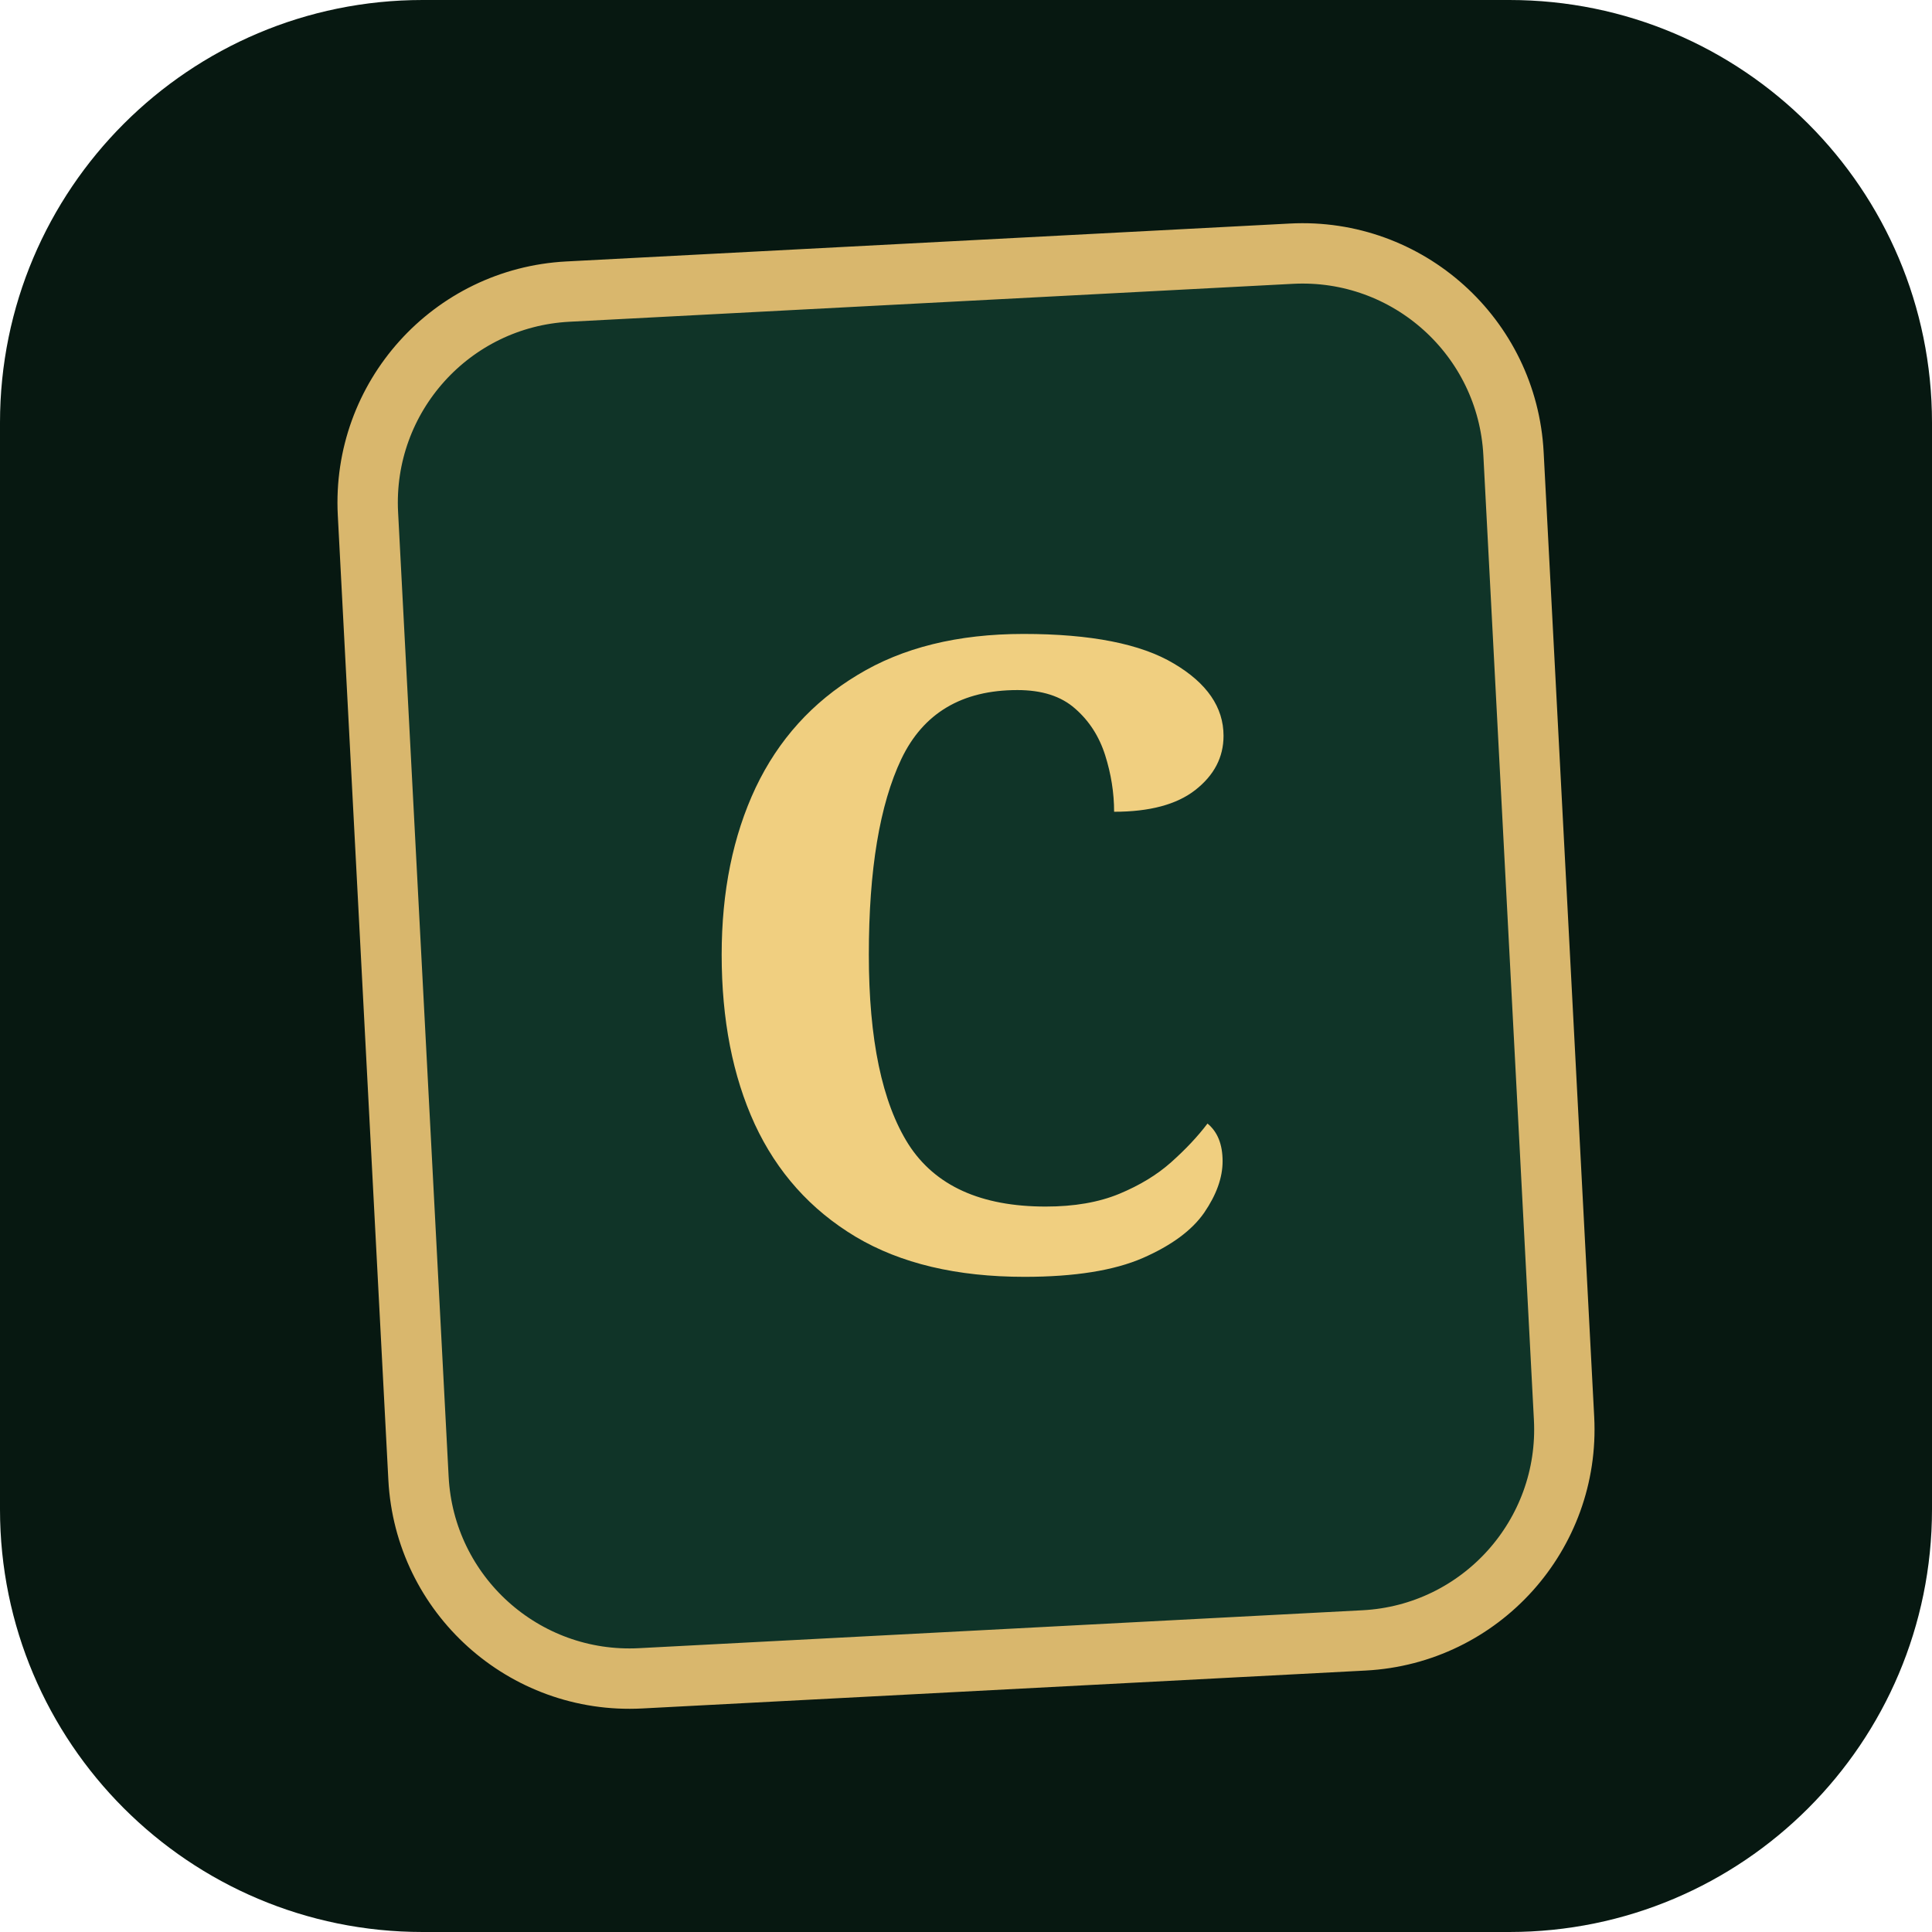
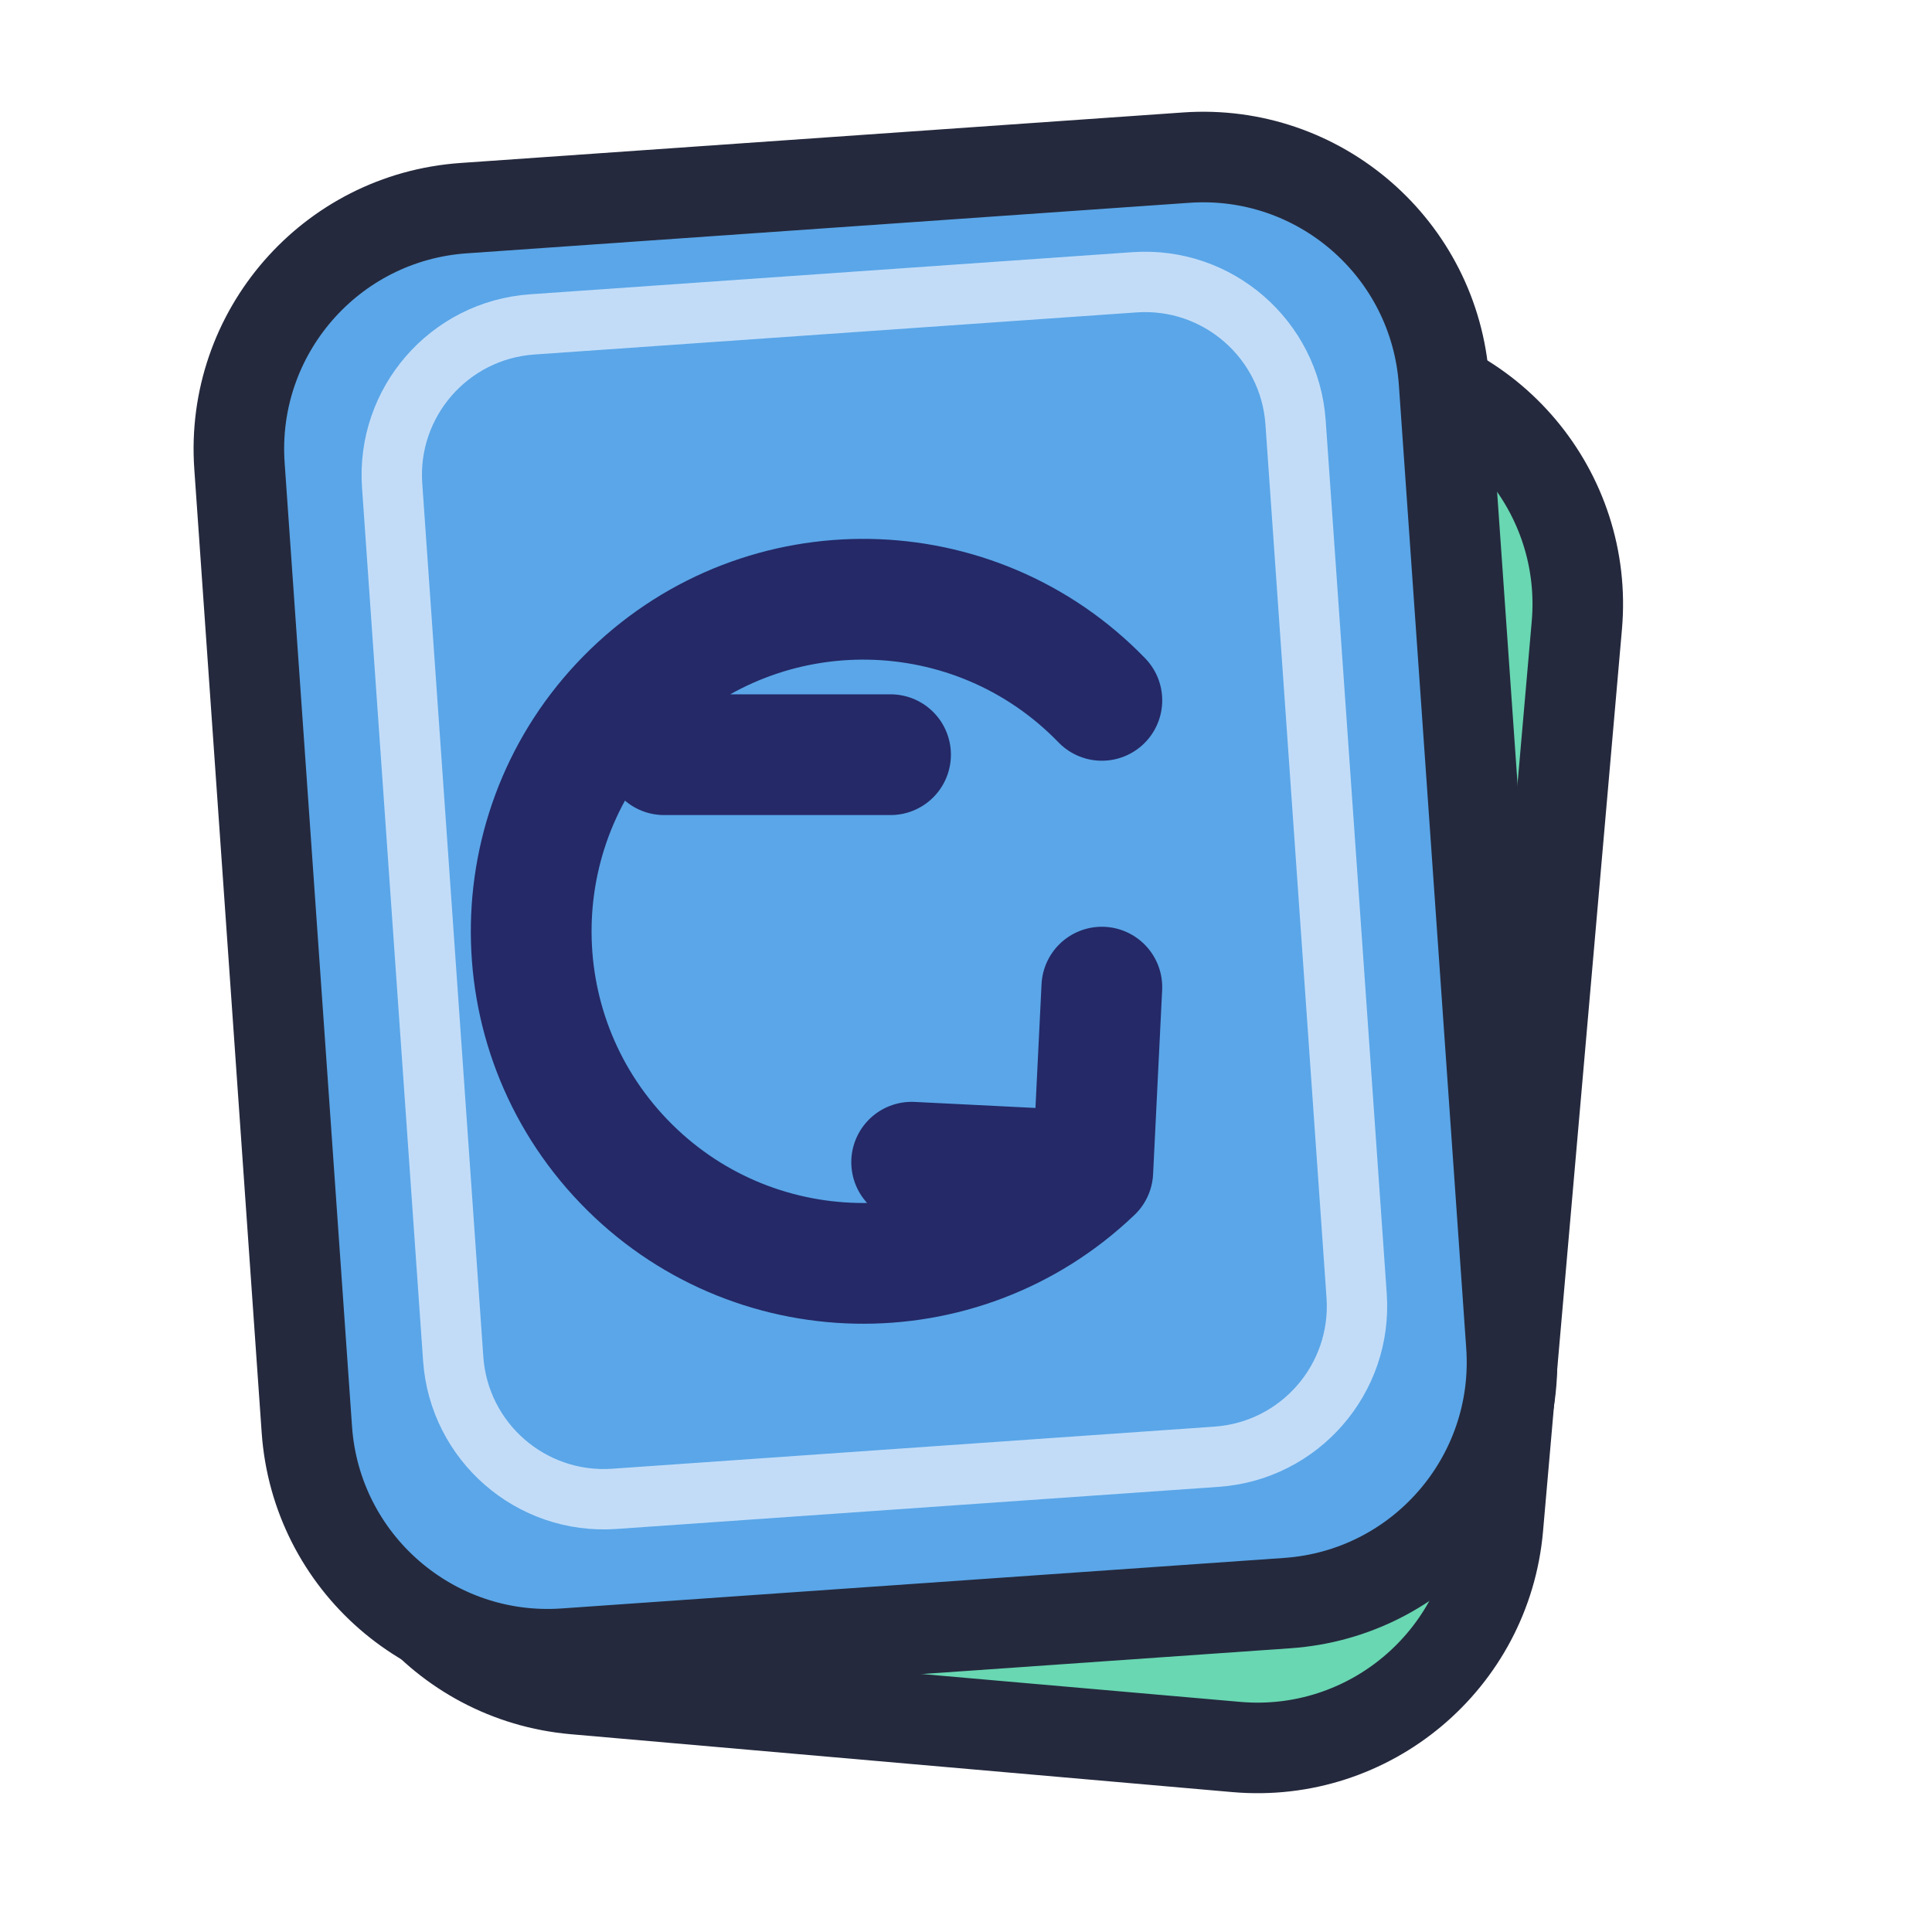
- <svg xmlns="http://www.w3.org/2000/svg" viewBox="0 0 64 64">
-   <rect width="64" height="64" rx="14" fill="#071811" />
-   <rect x="13" y="9" width="38" height="46" rx="7" fill="#103428" stroke="#d9b76d" stroke-width="2" transform="rotate(-3 32 32)" />
-   <text x="32" y="42" text-anchor="middle" fill="#f0cf80" font-family="Georgia,serif" font-weight="700" font-size="29">C</text>
+ <svg xmlns="http://www.w3.org/2000/svg" viewBox="0 0 64 64" fill="none">
+   <rect x="13" y="11" width="38" height="46" rx="8" fill="#68d7b2" stroke="#25293d" stroke-width="3" transform="rotate(5 32 34)" />
+   <rect x="9" y="6" width="40" height="48" rx="8" fill="#5aa6e8" stroke="#25293d" stroke-width="3" transform="rotate(-4 29 30)" />
+   <rect x="14" y="10" width="30" height="39" rx="5" stroke="#eef4ff" stroke-opacity=".7" stroke-width="2" transform="rotate(-4 29 30)" />
+   <path d="M36.5 23.2a11 11 0 1 0-.3 15.6m.3-6.1-.3 6.1-6-.3M22 25h7.5" stroke="#252967" stroke-width="4" stroke-linecap="round" stroke-linejoin="round" />
</svg>
